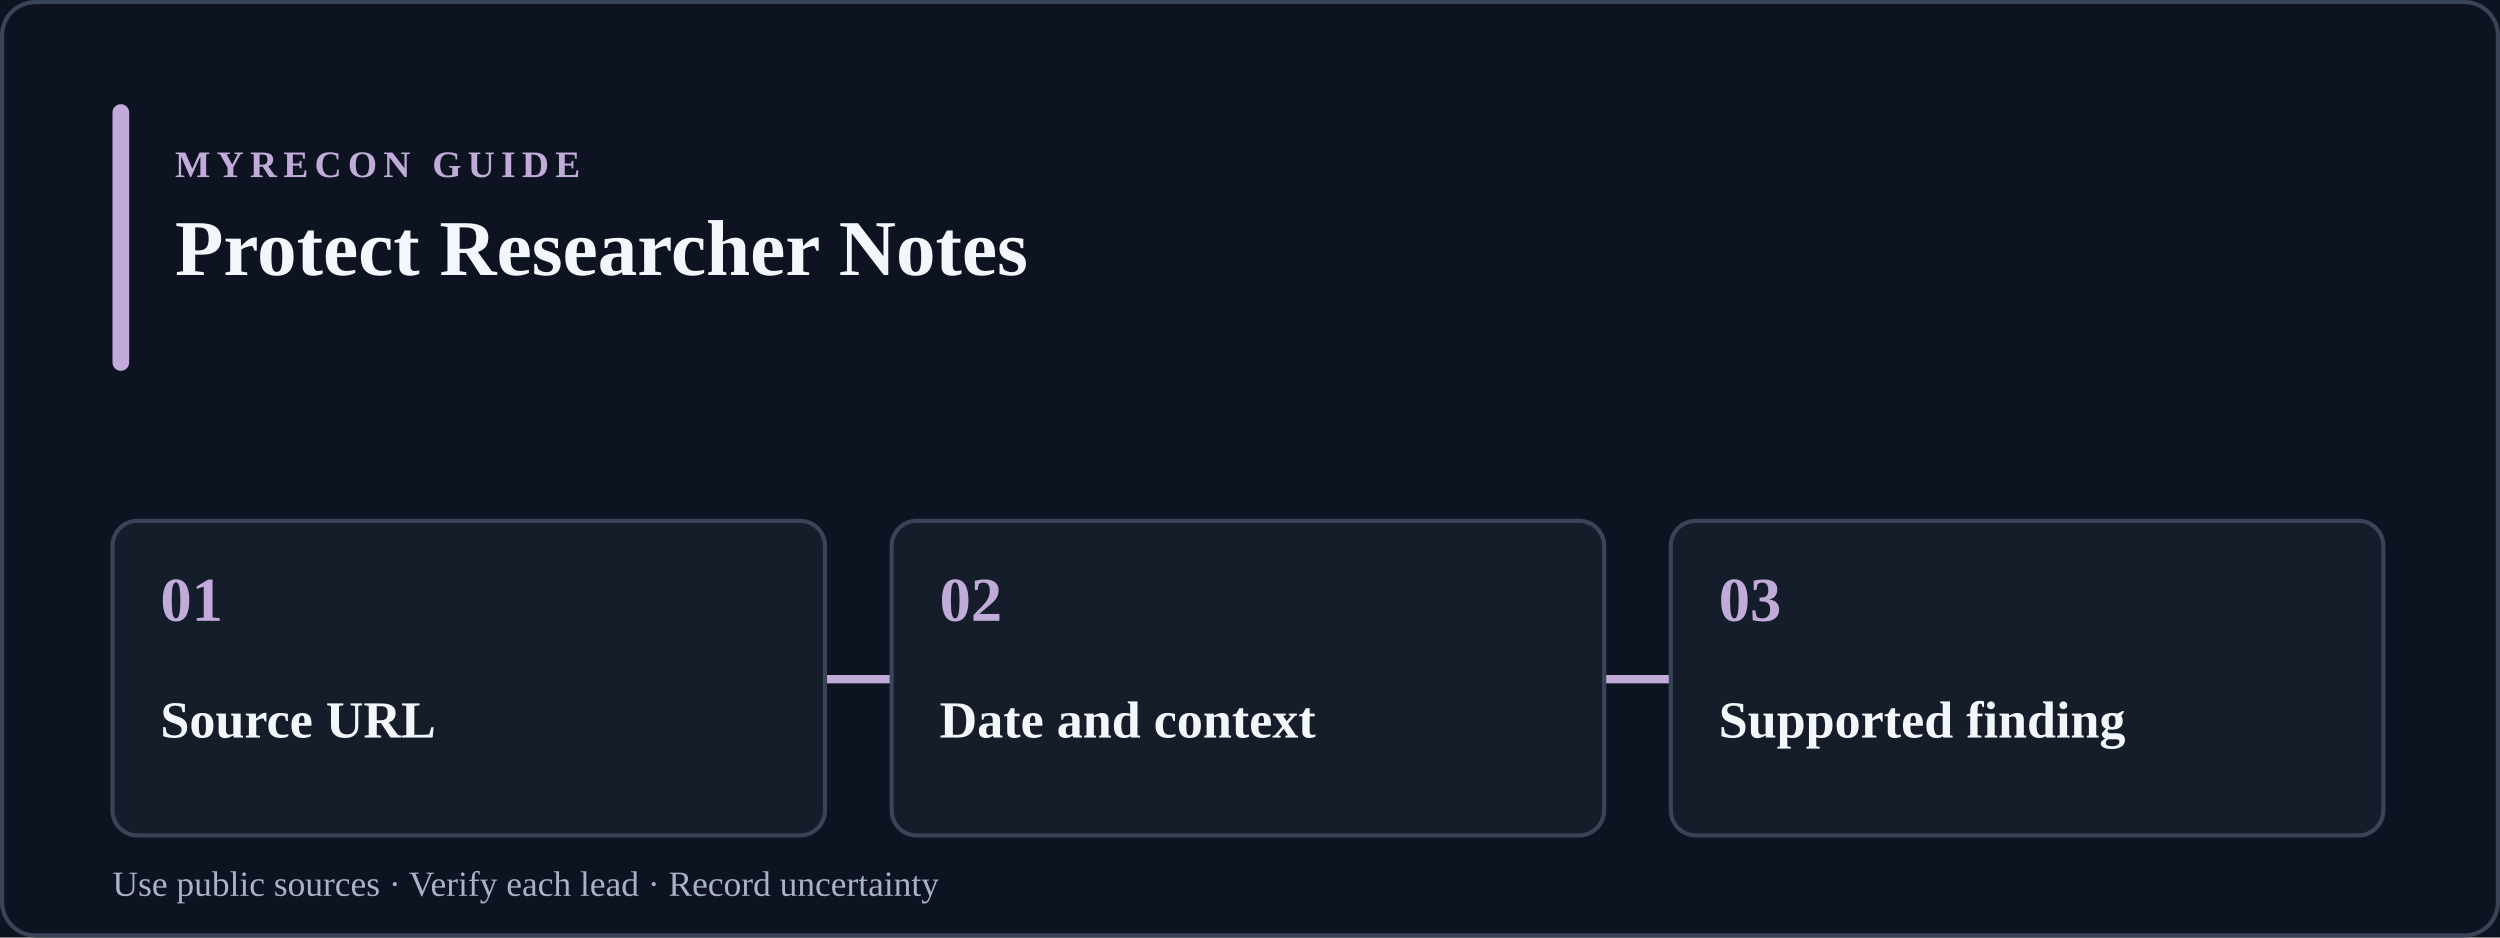
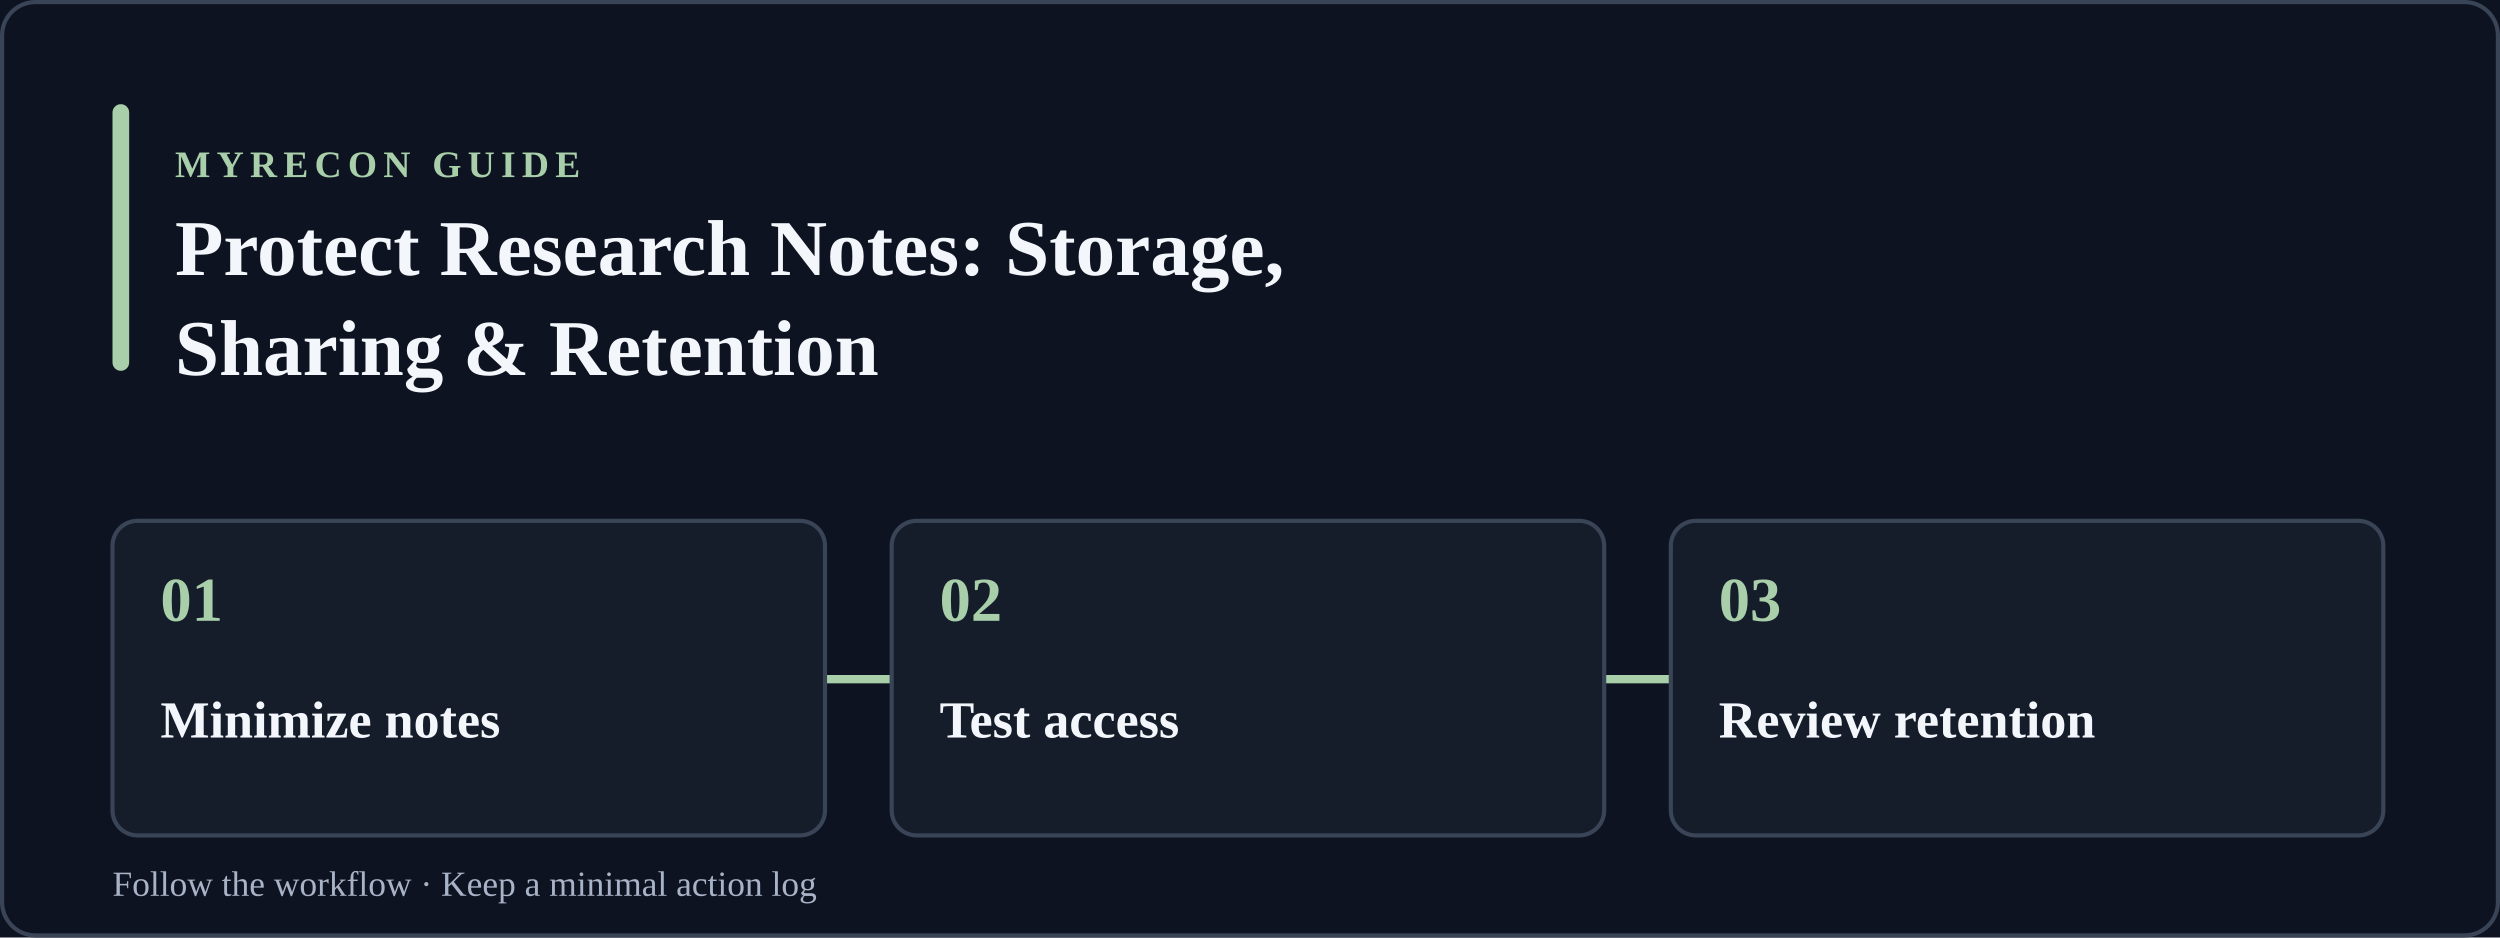
<svg xmlns="http://www.w3.org/2000/svg" width="1200" height="450" viewBox="0 0 1200 450" role="img" aria-labelledby="title desc">
  <rect width="1200" height="450" fill="#0d1320" />
  <rect x="1" y="1" width="1198" height="448" rx="16" fill="none" stroke="#394457" stroke-width="2" />
-   <rect x="54" y="50" width="8" height="128" rx="4" fill="#c1acd9" />
-   <text x="84" y="85" fill="#c1acd9" font-size="18" font-weight="700" letter-spacing="3">MYRECON GUIDE</text>
-   <text x="84" y="132" fill="#f3f6fb" font-size="38" font-weight="700">Protect Researcher Notes</text>
-   <path d="M396 326h42m332 0h42" stroke="#c1acd9" stroke-width="4" stroke-linecap="round" />
+   <rect x="54" y="50" width="8" height="128" rx="4" fill="#a8cfaa" />
+   <text x="84" y="85" fill="#a8cfaa" font-size="18" font-weight="700" letter-spacing="3">MYRECON GUIDE</text>
+   <text x="84" y="132" fill="#f3f6fb" font-size="38" font-weight="700">Protect Research Notes: Storage,</text>
+   <text x="84" y="180" fill="#f3f6fb" font-size="38" font-weight="700">Sharing &amp; Retention</text>
+   <path d="M396 326h42m332 0h42" stroke="#a8cfaa" stroke-width="4" stroke-linecap="round" />
  <g>
    <rect x="54" y="250" width="342" height="151" rx="12" fill="#151c2a" stroke="#394457" stroke-width="2" />
-     <text x="77" y="298" fill="#c1acd9" font-size="30" font-weight="700">01</text>
-     <text x="77" y="354" fill="#f3f6fb" font-size="25" font-weight="600">Source URL</text>
+     <text x="77" y="298" fill="#a8cfaa" font-size="30" font-weight="700">01</text>
+     <text x="77" y="354" fill="#f3f6fb" font-size="25" font-weight="600">Minimize notes</text>
  </g>
  <g>
    <rect x="428" y="250" width="342" height="151" rx="12" fill="#151c2a" stroke="#394457" stroke-width="2" />
-     <text x="451" y="298" fill="#c1acd9" font-size="30" font-weight="700">02</text>
-     <text x="451" y="354" fill="#f3f6fb" font-size="25" font-weight="600">Date and context</text>
+     <text x="451" y="298" fill="#a8cfaa" font-size="30" font-weight="700">02</text>
+     <text x="451" y="354" fill="#f3f6fb" font-size="25" font-weight="600">Test access</text>
  </g>
  <g>
    <rect x="802" y="250" width="342" height="151" rx="12" fill="#151c2a" stroke="#394457" stroke-width="2" />
-     <text x="825" y="298" fill="#c1acd9" font-size="30" font-weight="700">03</text>
-     <text x="825" y="354" fill="#f3f6fb" font-size="25" font-weight="600">Supported finding</text>
+     <text x="825" y="298" fill="#a8cfaa" font-size="30" font-weight="700">03</text>
+     <text x="825" y="354" fill="#f3f6fb" font-size="25" font-weight="600">Review retention</text>
  </g>
-   <text x="54" y="430" fill="#a8b3c7" font-size="17">Use public sources · Verify each lead · Record uncertainty</text>
+   <text x="54" y="430" fill="#a8b3c7" font-size="17">Follow the workflow · Keep a minimal action log</text>
</svg>
